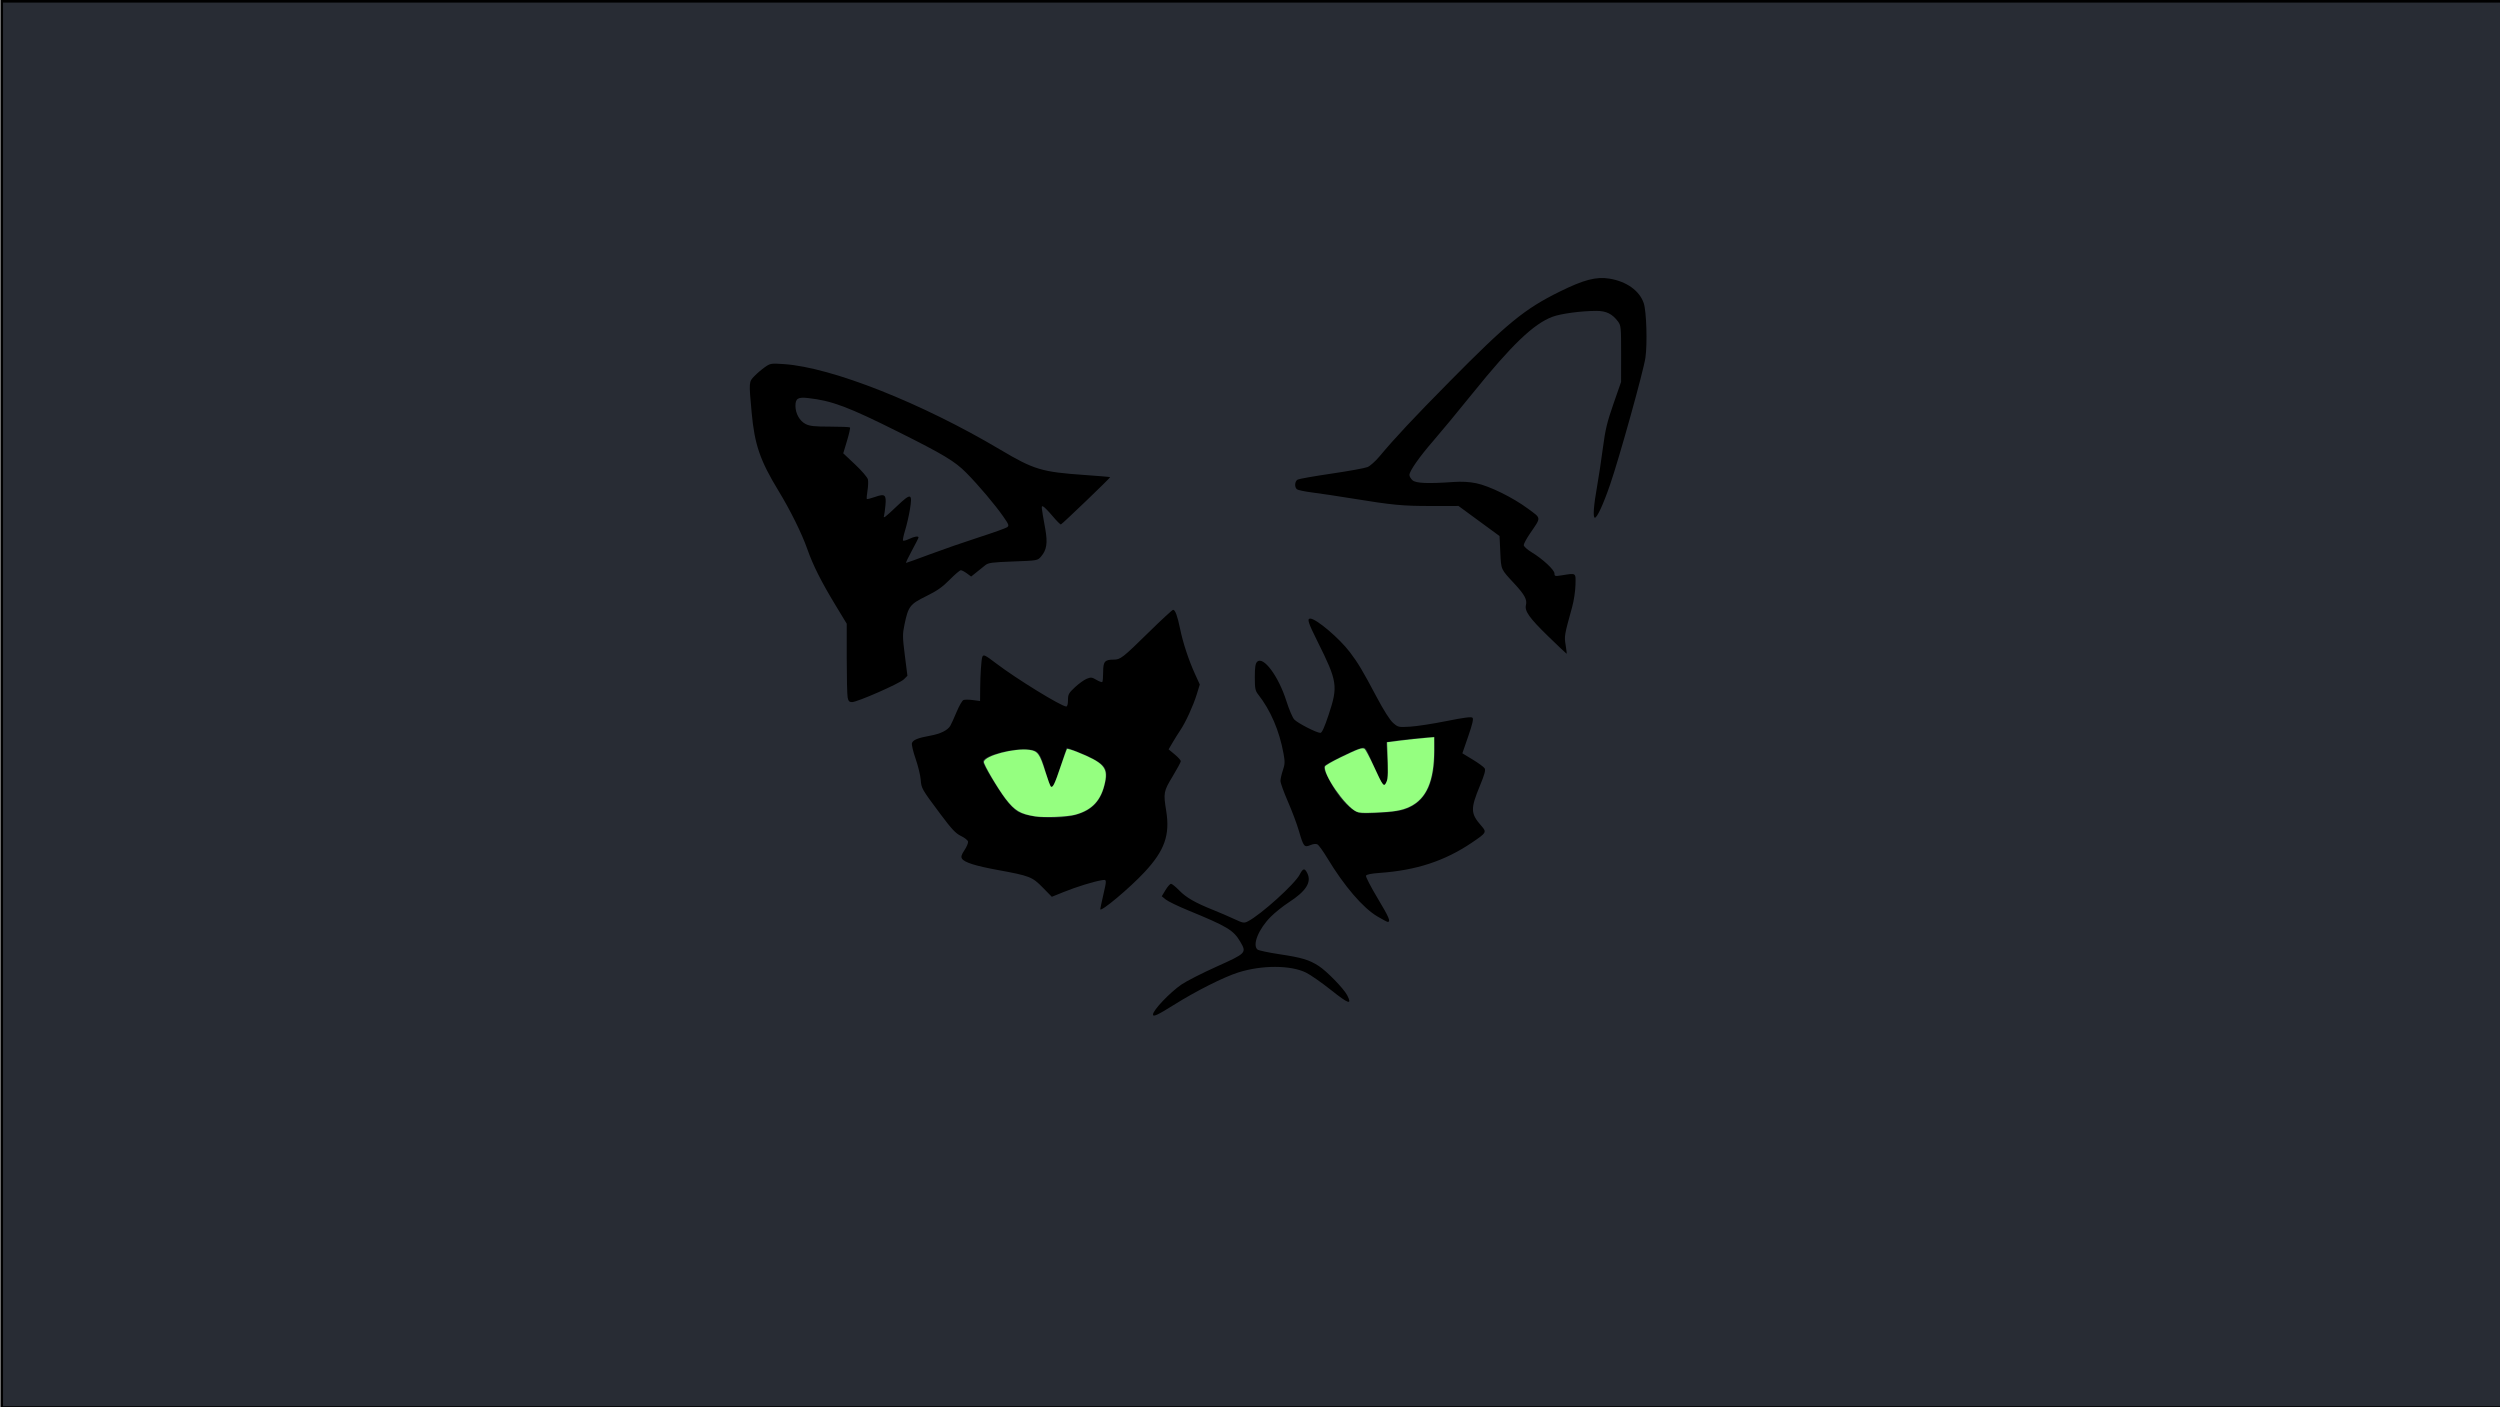
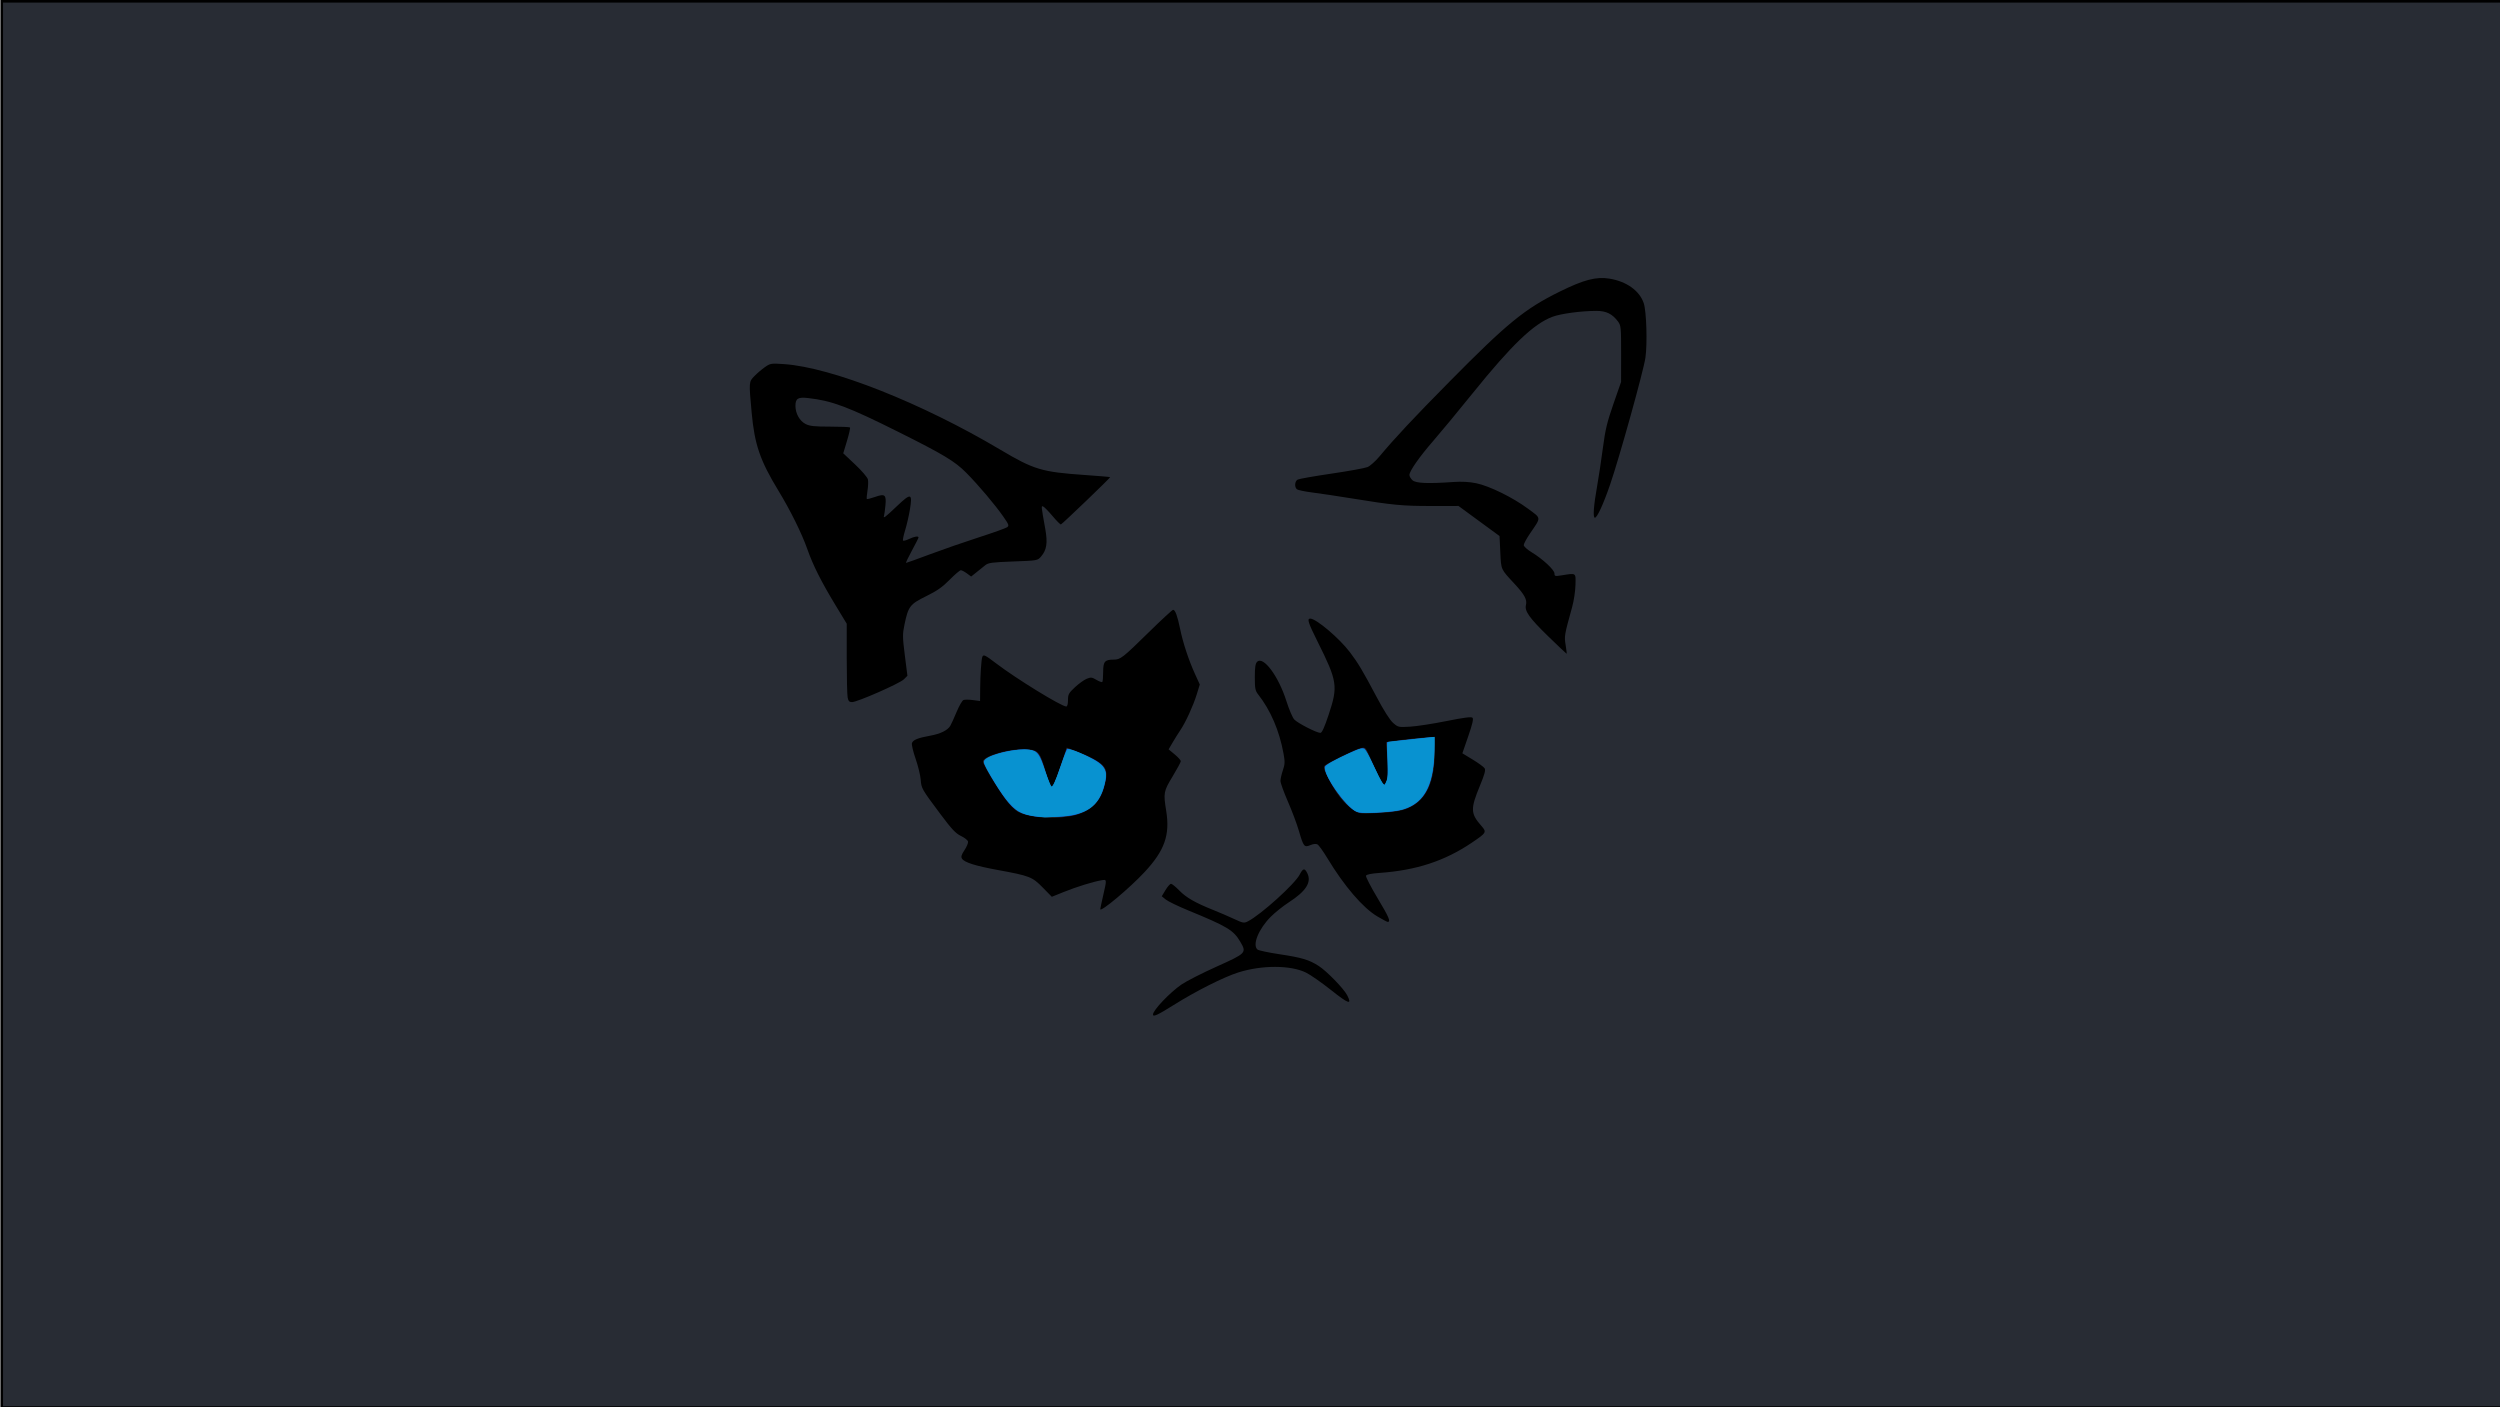
<svg xmlns="http://www.w3.org/2000/svg" xmlns:xlink="http://www.w3.org/1999/xlink" version="1.0" width="1920" height="1080" id="svg2424" enable-background="new">
  <defs id="defs2426">
    <linearGradient x1="112.499" y1="6.137" x2="112.499" y2="129.347" id="path1082_2_" gradientUnits="userSpaceOnUse" gradientTransform="translate(287,-83)">
      <stop id="stop193" style="stop-color:#ffffff;stop-opacity:0" offset="0" />
      <stop id="stop195" style="stop-color:#ffffff;stop-opacity:0.275" offset="1" />
      <midPointStop offset="0" style="stop-color:#FFFFFF" id="midPointStop197" />
      <midPointStop offset="0.5" style="stop-color:#FFFFFF" id="midPointStop199" />
      <midPointStop offset="1" style="stop-color:#000000" id="midPointStop201" />
    </linearGradient>
    <linearGradient x1="541.335" y1="104.507" x2="606.912" y2="303.14" id="linearGradient2544" xlink:href="#path1082_2_" gradientUnits="userSpaceOnUse" gradientTransform="matrix(-0.3937741,0,0,0.393752,357.5197,122.0015)" />
    <linearGradient id="linearGradient3388">
      <stop id="stop3390" style="stop-color:#000000;stop-opacity:0" offset="0" />
      <stop id="stop3392" style="stop-color:#000000;stop-opacity:0.371" offset="1" />
    </linearGradient>
    <linearGradient x1="490.723" y1="237.724" x2="490.723" y2="183.964" id="linearGradient4416" xlink:href="#linearGradient3388" gradientUnits="userSpaceOnUse" gradientTransform="matrix(0.749107,0,0,0.749107,-35.45986,91.44108)" />
    <filter style="color-interpolation-filters:sRGB;" id="filter1014">
      <feColorMatrix values="0.21 0.23 0.072 0 0 0.21 0.23 0.072 0 0 0.21 0.23 0.072 0 0 0 0 0 1 0 " id="feColorMatrix1012" />
    </filter>
  </defs>
  <g id="layer2" style="display:inline">
    <rect style="opacity:1;fill:#282c34;fill-opacity:1;stroke:#000000;stroke-width:2;stroke-linejoin:miter;stroke-miterlimit:4;stroke-dasharray:none;stroke-opacity:1;paint-order:normal" id="rect1100" width="1920" height="1080" x="1.331" y="0.986" />
  </g>
  <g id="layer11" style="display:inline" />
  <g id="g1541" style="display:inline">
    <path style="fill:#000000;fill-opacity:1;stroke-width:1.125" d="m 885.49,779.17 c 0,-3.305 12.902,-16.888 21.945,-23.102 3.714,-2.552 15.868,-8.74 27.009,-13.751 22.781,-10.246 23.075,-10.554 18.111,-19.024 -5.237,-8.935 -9.827,-11.698 -40.203,-24.194 -7.656,-3.15 -15.315,-6.861 -17.02,-8.248 l -3.1,-2.522 2.882,-4.783 c 1.585,-2.631 3.494,-4.783 4.242,-4.783 0.748,0 3.615,2.328 6.372,5.172 5.231,5.398 12.309,9.451 26.14,14.97 4.511,1.8 11.612,4.858 15.78,6.795 7.155,3.326 7.762,3.428 10.865,1.823 9.968,-5.155 35.863,-28.549 39.62,-35.794 2.608,-5.029 3.819,-5.261 5.871,-1.125 3.446,6.946 -0.931,13.816 -14.322,22.478 -4.279,2.768 -10.431,7.684 -13.672,10.925 -9.429,9.429 -14.426,21.773 -10.225,25.259 0.837,0.695 8.306,2.288 16.599,3.54 17.47,2.639 22.923,4.262 30.368,9.04 6.203,3.981 19.224,17.373 21.875,22.499 3.969,7.675 1.181,6.802 -12.155,-3.806 -7.289,-5.798 -16.048,-11.911 -19.465,-13.584 -11.828,-5.792 -33.85,-5.852 -51.927,-0.141 -11.288,3.566 -32.609,14.313 -49.829,25.116 -12.194,7.65 -15.761,9.289 -15.761,7.24 z m 172.301,-75.368 c -11.062,-6.535 -25.404,-23.246 -38.356,-44.689 -3.179,-5.263 -6.594,-10.024 -7.588,-10.581 -1.155,-0.646 -3.125,-0.462 -5.452,0.511 -4.724,1.974 -5.308,1.254 -8.827,-10.887 -1.51,-5.209 -5.316,-15.363 -8.458,-22.563 -3.142,-7.2 -5.713,-14.326 -5.713,-15.836 0,-1.51 0.833,-5.19 1.851,-8.179 1.589,-4.664 1.66,-6.485 0.498,-12.861 -3.209,-17.613 -9.924,-33.241 -19.548,-45.489 -2.152,-2.739 -2.495,-4.554 -2.495,-13.18 0,-7.568 0.428,-10.433 1.758,-11.765 4.727,-4.735 16.414,10.941 22.506,30.188 1.991,6.291 4.689,12.619 5.996,14.062 2.519,2.783 17.186,10.317 20.085,10.317 1.2,0 3.119,-4.209 6.353,-13.934 7.307,-21.974 6.763,-25.577 -8.47,-56.103 -7.285,-14.598 -8.292,-17.74 -5.685,-17.74 4.553,0 22.291,15.018 30.486,25.812 6.26,8.244 9.813,14.2 20.394,34.178 5.549,10.477 10.275,17.929 12.747,20.1 3.832,3.365 4.154,3.437 13.025,2.928 5.003,-0.287 17.573,-2.225 27.934,-4.306 13.528,-2.718 19.182,-3.44 20.058,-2.565 0.876,0.876 -0.052,4.897 -3.291,14.266 l -4.511,13.046 7.97,4.833 c 4.384,2.658 8.493,5.662 9.132,6.675 0.881,1.397 0.03,4.583 -3.527,13.193 -7.466,18.076 -7.349,21.505 1.055,31.077 4.214,4.8 3.965,5.233 -7.431,12.921 -20.789,14.025 -42.608,21.171 -70.726,23.167 -6.551,0.465 -10.114,1.2 -10.484,2.165 -0.308,0.803 3.766,8.671 9.054,17.485 8.649,14.417 10.155,17.977 7.604,17.977 -0.442,0 -4.018,-1.899 -7.946,-4.22 z m 20.071,-81.866 c 17.444,-5.434 24.884,-20.983 23.903,-49.956 l -0.205,-6.063 -8.722,0.679 c -9.467,0.737 -27.616,2.958 -28.096,3.437 -0.164,0.163 0.126,4.564 0.642,9.78 1.173,11.837 0.601,20.219 -1.526,22.346 -1.721,1.721 -1.596,1.944 -12.226,-21.725 -2.859,-6.365 -3.098,-6.585 -6.442,-5.916 -3.889,0.778 -25.538,11.317 -27.803,13.535 -1.191,1.166 -0.611,3.082 3.163,10.442 5.469,10.666 11.926,18.841 18.379,23.269 4.663,3.199 4.712,3.206 18.742,2.644 8.528,-0.342 16.478,-1.315 20.192,-2.472 z m -232.856,76.279 c 0.016,-0.486 1.016,-5.188 2.222,-10.449 2.908,-12.684 2.937,-12.44 -1.407,-11.699 -6.343,1.082 -19.07,5.034 -28.719,8.919 l -9.306,3.747 -7.011,-7.144 c -8.05,-8.203 -9.9,-8.92 -34.792,-13.489 -16.955,-3.112 -25.38,-5.794 -27.177,-8.652 -0.907,-1.443 -0.468,-2.943 1.918,-6.549 1.702,-2.572 2.932,-5.523 2.733,-6.558 -0.199,-1.035 -2.635,-2.969 -5.413,-4.299 -4.092,-1.959 -7.102,-5.165 -15.857,-16.891 -14.45,-19.353 -14.582,-19.584 -15.108,-26.476 -0.252,-3.301 -2.012,-10.484 -3.911,-15.962 -1.899,-5.478 -3.165,-10.867 -2.813,-11.977 0.787,-2.478 4.54,-4.008 14.069,-5.735 7.81,-1.415 13.264,-4.083 15.357,-7.511 0.709,-1.162 2.891,-5.959 4.848,-10.659 1.957,-4.701 4.353,-8.852 5.324,-9.225 0.971,-0.373 4.234,-0.35 7.25,0.05 l 5.483,0.727 0.082,-9.429 c 0.092,-10.633 0.855,-22.232 1.601,-24.34 0.807,-2.282 1.997,-1.733 10.781,4.963 15.424,11.758 50.031,33.018 53.748,33.018 0.796,0 1.31,-1.926 1.31,-4.91 0,-4.409 0.546,-5.419 5.345,-9.889 2.94,-2.738 6.98,-5.649 8.978,-6.47 3.236,-1.328 4.055,-1.242 7.502,0.792 2.128,1.256 4.165,1.988 4.527,1.627 0.361,-0.361 0.657,-3.846 0.657,-7.744 0,-7.954 1.261,-9.418 8.116,-9.418 5.173,0 6.878,-1.331 26.913,-20.999 9.672,-9.495 18.093,-17.264 18.713,-17.264 1.584,0 3.34,4.803 5.348,14.63 2.178,10.657 6.57,23.988 11.38,34.544 l 3.736,8.198 -2.343,7.607 c -2.687,8.725 -8.544,21.51 -12.572,27.446 -1.517,2.235 -4.168,6.47 -5.892,9.411 l -3.134,5.347 4.689,3.895 c 2.579,2.142 4.689,4.474 4.689,5.181 0,0.708 -2.836,5.974 -6.302,11.703 -6.942,11.474 -7.158,12.646 -4.908,26.591 2.971,18.419 -1.241,30.319 -16.579,46.828 -11.521,12.401 -34.169,31.351 -34.076,28.512 z M 821.215,626.939 c 14.489,-2.351 22.962,-9.291 26.593,-21.782 2.665,-9.168 2.485,-13.72 -0.679,-17.111 -3.086,-3.309 -10.663,-7.383 -20.882,-11.23 l -6.993,-2.632 -4.599,13.746 c -5.393,16.116 -6.306,17.896 -7.923,15.434 -0.61,-0.928 -1.892,-4.473 -2.849,-7.878 -5.134,-18.252 -6.119,-19.493 -15.895,-20.032 -12.312,-0.679 -33.039,5.234 -33.039,9.426 0,2.226 9.627,18.44 16.998,28.628 3.048,4.213 7.199,8.396 9.758,9.835 7.718,4.338 25.156,5.925 39.51,3.596 z M 650.993,535.702 c -0.387,-1.934 -0.704,-15.481 -0.705,-30.103 l -0.003,-26.587 -8.525,-14.067 C 630.668,446.642 624.375,434.12 619.986,421.618 615.823,409.759 606.98,391.874 597.958,377.064 c -14.22,-23.342 -18.439,-35.603 -20.679,-60.104 -2.183,-23.87 -2.197,-23.688 2.123,-28.144 2.094,-2.161 5.744,-5.27 8.11,-6.91 4.13,-2.862 4.72,-2.953 14.69,-2.266 36.627,2.526 105.583,29.817 166.015,65.706 25.909,15.386 31.81,17.154 64.943,19.455 10.522,0.731 19.278,1.469 19.458,1.641 0.368,0.351 -36.643,35.886 -37.837,36.328 -0.421,0.156 -3.294,-2.721 -6.385,-6.393 -3.091,-3.672 -6.32,-6.974 -7.175,-7.338 -1.684,-0.717 -1.721,-1.128 1.561,17.259 1.917,10.741 1.089,16.079 -3.282,21.161 -2.62,3.046 -2.743,3.068 -21.364,3.752 -16.186,0.595 -19.095,0.983 -21.431,2.862 -1.487,1.196 -4.539,3.645 -6.784,5.442 l -4.081,3.268 -3.279,-2.424 c -1.803,-1.333 -3.895,-2.424 -4.648,-2.424 -0.753,0 -4.609,3.287 -8.568,7.305 -5.549,5.631 -9.694,8.533 -18.089,12.66 -12.424,6.109 -13.694,7.772 -16.605,21.73 -1.553,7.447 -1.529,9.559 0.271,23.772 l 1.975,15.599 -2.767,2.753 c -3.178,3.161 -35.741,17.463 -39.761,17.463 -2.096,0 -2.828,-0.761 -3.379,-3.517 z m 63.22,-110.007 c 9.716,-3.638 26.605,-9.497 37.531,-13.019 10.926,-3.522 20.697,-7.012 21.714,-7.755 1.658,-1.213 1.365,-2.045 -2.844,-8.082 -6.481,-9.294 -19.185,-24.315 -28.601,-33.816 -8.651,-8.729 -17.399,-13.995 -51.847,-31.207 -38.916,-19.445 -51.008,-23.988 -69.476,-26.101 -7.854,-0.899 -9.788,0.295 -9.786,6.038 0.003,5.85 3.269,11.626 7.876,13.927 3.147,1.572 6.899,1.968 18.662,1.969 8.098,8.4e-4 15.004,0.283 15.347,0.626 0.343,0.343 -0.682,4.954 -2.278,10.247 l -2.902,9.623 9.146,8.603 c 5.03,4.732 9.438,9.869 9.794,11.416 0.356,1.547 0.212,5.464 -0.321,8.705 -0.532,3.24 -0.757,6.102 -0.499,6.36 0.258,0.258 3.089,-0.454 6.292,-1.582 7.636,-2.689 8.782,-1.74 7.979,6.605 -0.337,3.497 -0.813,6.992 -1.059,7.765 -0.819,2.575 0.681,1.472 9.762,-7.178 11.026,-10.503 12.236,-10.185 10.079,2.652 -0.805,4.788 -2.458,11.929 -3.675,15.869 -1.217,3.939 -1.917,7.457 -1.557,7.818 0.361,0.361 2.439,-0.195 4.618,-1.234 4.07,-1.941 7.263,-2.451 7.263,-1.16 0,0.401 -2.305,4.959 -5.123,10.128 -2.818,5.169 -4.817,9.398 -4.442,9.398 0.374,0 8.63,-2.977 18.346,-6.615 z m 474.633,62.819 c -14.279,-13.896 -18.077,-19.249 -16.922,-23.851 1.029,-4.101 -1.034,-7.942 -8.716,-16.232 -10.791,-11.645 -10.303,-10.562 -10.968,-24.311 l -0.602,-12.441 -15.755,-11.549 -15.755,-11.549 -20.819,0.022 c -22.155,0.023 -29.639,-0.686 -60.77,-5.762 -10.832,-1.766 -24.505,-3.818 -30.385,-4.561 -5.88,-0.743 -11.324,-1.866 -12.098,-2.495 -2.06,-1.677 -1.716,-6.252 0.563,-7.467 1.083,-0.578 12.794,-2.641 26.024,-4.585 13.23,-1.944 25.669,-4.209 27.641,-5.033 1.972,-0.824 6.074,-4.476 9.114,-8.115 12.05,-14.423 25.954,-29.275 53.965,-57.646 44.262,-44.83 57.52,-55.659 84.414,-68.941 18.589,-9.181 28.092,-11.664 38.287,-10.005 13.148,2.14 23.143,9.308 26.338,18.889 2.092,6.272 2.848,31.127 1.275,41.889 -1.511,10.332 -19.927,76.483 -27.097,97.331 -5.293,15.391 -10.146,25.881 -11.794,25.495 -1.523,-0.356 -0.847,-9.383 1.824,-24.37 1.213,-6.808 3.2,-19.975 4.415,-29.259 1.826,-13.953 3.228,-19.808 8.088,-33.761 l 5.879,-16.88 0.025,-21.575 c 0.023,-20.148 -0.13,-21.786 -2.329,-24.758 -4.375,-5.915 -9.102,-8.249 -16.662,-8.227 -11.857,0.034 -27.256,2.102 -33.755,4.533 -14.484,5.419 -31.192,21.434 -61.297,58.753 -11.107,13.769 -24.612,30.099 -30.011,36.288 -10.692,12.258 -18.535,23.449 -18.535,26.446 0,1.046 1.065,2.867 2.367,4.046 2.577,2.335 11.703,2.724 31.394,1.34 6.362,-0.447 12.203,-0.135 17.443,0.931 10.17,2.07 28.198,10.92 39.867,19.572 10.426,7.73 10.299,6.221 1.596,18.975 -2.689,3.94 -4.874,7.992 -4.857,9.003 0.018,1.011 2.739,3.476 6.047,5.477 8.502,5.143 17.554,13.555 17.554,16.312 0,2.113 0.434,2.23 5.346,1.445 11.593,-1.853 10.997,-2.257 10.784,7.301 -0.104,4.642 -1.24,12.238 -2.525,16.88 -6.067,21.915 -6.162,22.466 -5.017,29.387 0.603,3.644 0.931,6.625 0.729,6.625 -0.201,0 -6.64,-6.106 -14.309,-13.568 z" id="path1672" />
-     <path style="opacity:1;fill:#95ff80;fill-opacity:1;stroke:none;stroke-width:1.747;stroke-linejoin:miter;stroke-miterlimit:4;stroke-dasharray:none;stroke-dashoffset:0;stroke-opacity:1;paint-order:normal" d="m 794.973,626.977 c -11.332,-1.784 -15.6,-4.322 -22.625,-13.451 -5.924,-7.698 -17.019,-26.546 -16.744,-28.443 0.69,-4.762 23.563,-10.766 35.012,-9.192 6.307,0.867 7.888,3.021 12.102,16.486 1.945,6.214 3.917,11.533 4.383,11.821 1.49,0.921 3.024,-2.26 7.453,-15.448 2.381,-7.091 4.584,-13.182 4.896,-13.534 0.312,-0.353 3.794,0.66 7.739,2.25 20.286,8.178 23.802,11.977 21.481,23.211 -2.875,13.918 -9.808,21.471 -22.986,25.042 -5.972,1.618 -23.791,2.349 -30.711,1.259 z" id="path1678" />
-     <path style="opacity:1;fill:#95ff80;fill-opacity:1;stroke:none;stroke-width:1.747;stroke-linejoin:miter;stroke-miterlimit:4;stroke-dasharray:none;stroke-dashoffset:0;stroke-opacity:1;paint-order:normal" d="m 1041.661,623.291 c -8.581,-3.919 -26.093,-29.273 -23.995,-34.741 0.281,-0.734 5.494,-3.756 11.584,-6.716 13.816,-6.716 16.963,-7.852 18.705,-6.753 0.726,0.458 3.866,6.366 6.977,13.128 7.385,16.053 8.004,16.792 10.035,11.978 1.072,-2.541 1.133,-6.382 0.424,-26.825 l -0.115,-3.327 10.813,-1.345 c 5.947,-0.74 14.089,-1.616 18.092,-1.946 l 7.278,-0.601 -0.029,10.264 c -0.067,23.423 -5.888,36.933 -18.568,43.089 -6.146,2.984 -12.266,4.027 -27.152,4.63 -9.086,0.368 -11.767,0.209 -14.05,-0.834 z" id="path1680" />
+     <path style="opacity:1;fill:#0066ff;fill-opacity:1;stroke:none;stroke-width:1.747;stroke-linejoin:miter;stroke-miterlimit:4;stroke-dasharray:none;stroke-dashoffset:0;stroke-opacity:1;paint-order:normal" d="m 794.973,626.977 c -11.332,-1.784 -15.6,-4.322 -22.625,-13.451 -5.924,-7.698 -17.019,-26.546 -16.744,-28.443 0.69,-4.762 23.563,-10.766 35.012,-9.192 6.307,0.867 7.888,3.021 12.102,16.486 1.945,6.214 3.917,11.533 4.383,11.821 1.49,0.921 3.024,-2.26 7.453,-15.448 2.381,-7.091 4.584,-13.182 4.896,-13.534 0.312,-0.353 3.794,0.66 7.739,2.25 20.286,8.178 23.802,11.977 21.481,23.211 -2.875,13.918 -9.808,21.471 -22.986,25.042 -5.972,1.618 -23.791,2.349 -30.711,1.259 z" id="path1678" />
+     <path style="opacity:1;fill:#0066ff;fill-opacity:1;stroke:none;stroke-width:1.747;stroke-linejoin:miter;stroke-miterlimit:4;stroke-dasharray:none;stroke-dashoffset:0;stroke-opacity:1;paint-order:normal" d="m 1041.661,623.291 c -8.581,-3.919 -26.093,-29.273 -23.995,-34.741 0.281,-0.734 5.494,-3.756 11.584,-6.716 13.816,-6.716 16.963,-7.852 18.705,-6.753 0.726,0.458 3.866,6.366 6.977,13.128 7.385,16.053 8.004,16.792 10.035,11.978 1.072,-2.541 1.133,-6.382 0.424,-26.825 l -0.115,-3.327 10.813,-1.345 c 5.947,-0.74 14.089,-1.616 18.092,-1.946 l 7.278,-0.601 -0.029,10.264 c -0.067,23.423 -5.888,36.933 -18.568,43.089 -6.146,2.984 -12.266,4.027 -27.152,4.63 -9.086,0.368 -11.767,0.209 -14.05,-0.834 z" id="path1680" />
  </g>
  <g id="layer5" style="display:inline" />
  <g id="layer3" />
  <g id="layer7" style="" />
-   <g id="layer8" style="display:inline" />
+   <g id="layer8" style="display:inline">
+     <path style="fill:#0892d0;fill-opacity:1;stroke:#0892d0;stroke-width:0.719;stroke-opacity:1" d="m 797.098,626.802 c -6.551,-0.701 -10.821,-1.867 -14.383,-3.927 -5.777,-3.342 -12.489,-11.815 -21.408,-27.023 -5.166,-8.808 -5.841,-10.552 -4.648,-11.997 3.452,-4.182 24.42,-8.962 33.725,-7.689 5.839,0.799 7.33,2.832 12.097,16.498 2.188,6.272 4.368,11.533 4.845,11.692 1.43,0.477 3.274,-3.393 7.763,-16.299 3.32,-9.542 4.544,-12.263 5.517,-12.263 4.055,0 20.623,7.896 24.615,11.731 4.064,3.904 4.639,7.192 2.62,14.98 -4.337,16.727 -13.09,22.831 -34.872,24.318 -5.568,0.38 -10.285,0.652 -10.483,0.604 -0.198,-0.048 -2.623,-0.329 -5.39,-0.625 z" id="path833" />
+     <path style="fill:#0892d0;fill-opacity:1;stroke:#0892d0;stroke-width:0.719;stroke-opacity:1" d="m 1041.076,622.529 c -7.429,-3.987 -22.997,-25.796 -22.997,-32.217 0,-1.788 0.657,-2.419 5.21,-5.009 6.418,-3.651 18.989,-9.355 21.901,-9.937 2.8,-0.56 3.574,0.535 10.193,14.401 4.845,10.151 6.761,13.335 8.023,13.335 0.301,0 1.11,-1.472 1.797,-3.271 1.094,-2.865 1.19,-4.913 0.77,-16.529 -0.405,-11.217 -0.321,-13.258 0.545,-13.258 0.563,0 6.468,-0.622 13.123,-1.382 6.655,-0.76 14.282,-1.594 16.95,-1.854 l 4.851,-0.472 -0.012,4.908 c -0.072,30.458 -7.237,45.144 -24.444,50.106 -4.645,1.34 -17.828,2.59 -26.927,2.554 -4.92,-0.019 -7.07,-0.349 -8.983,-1.375 z" id="path835" />
+   </g>
</svg>
